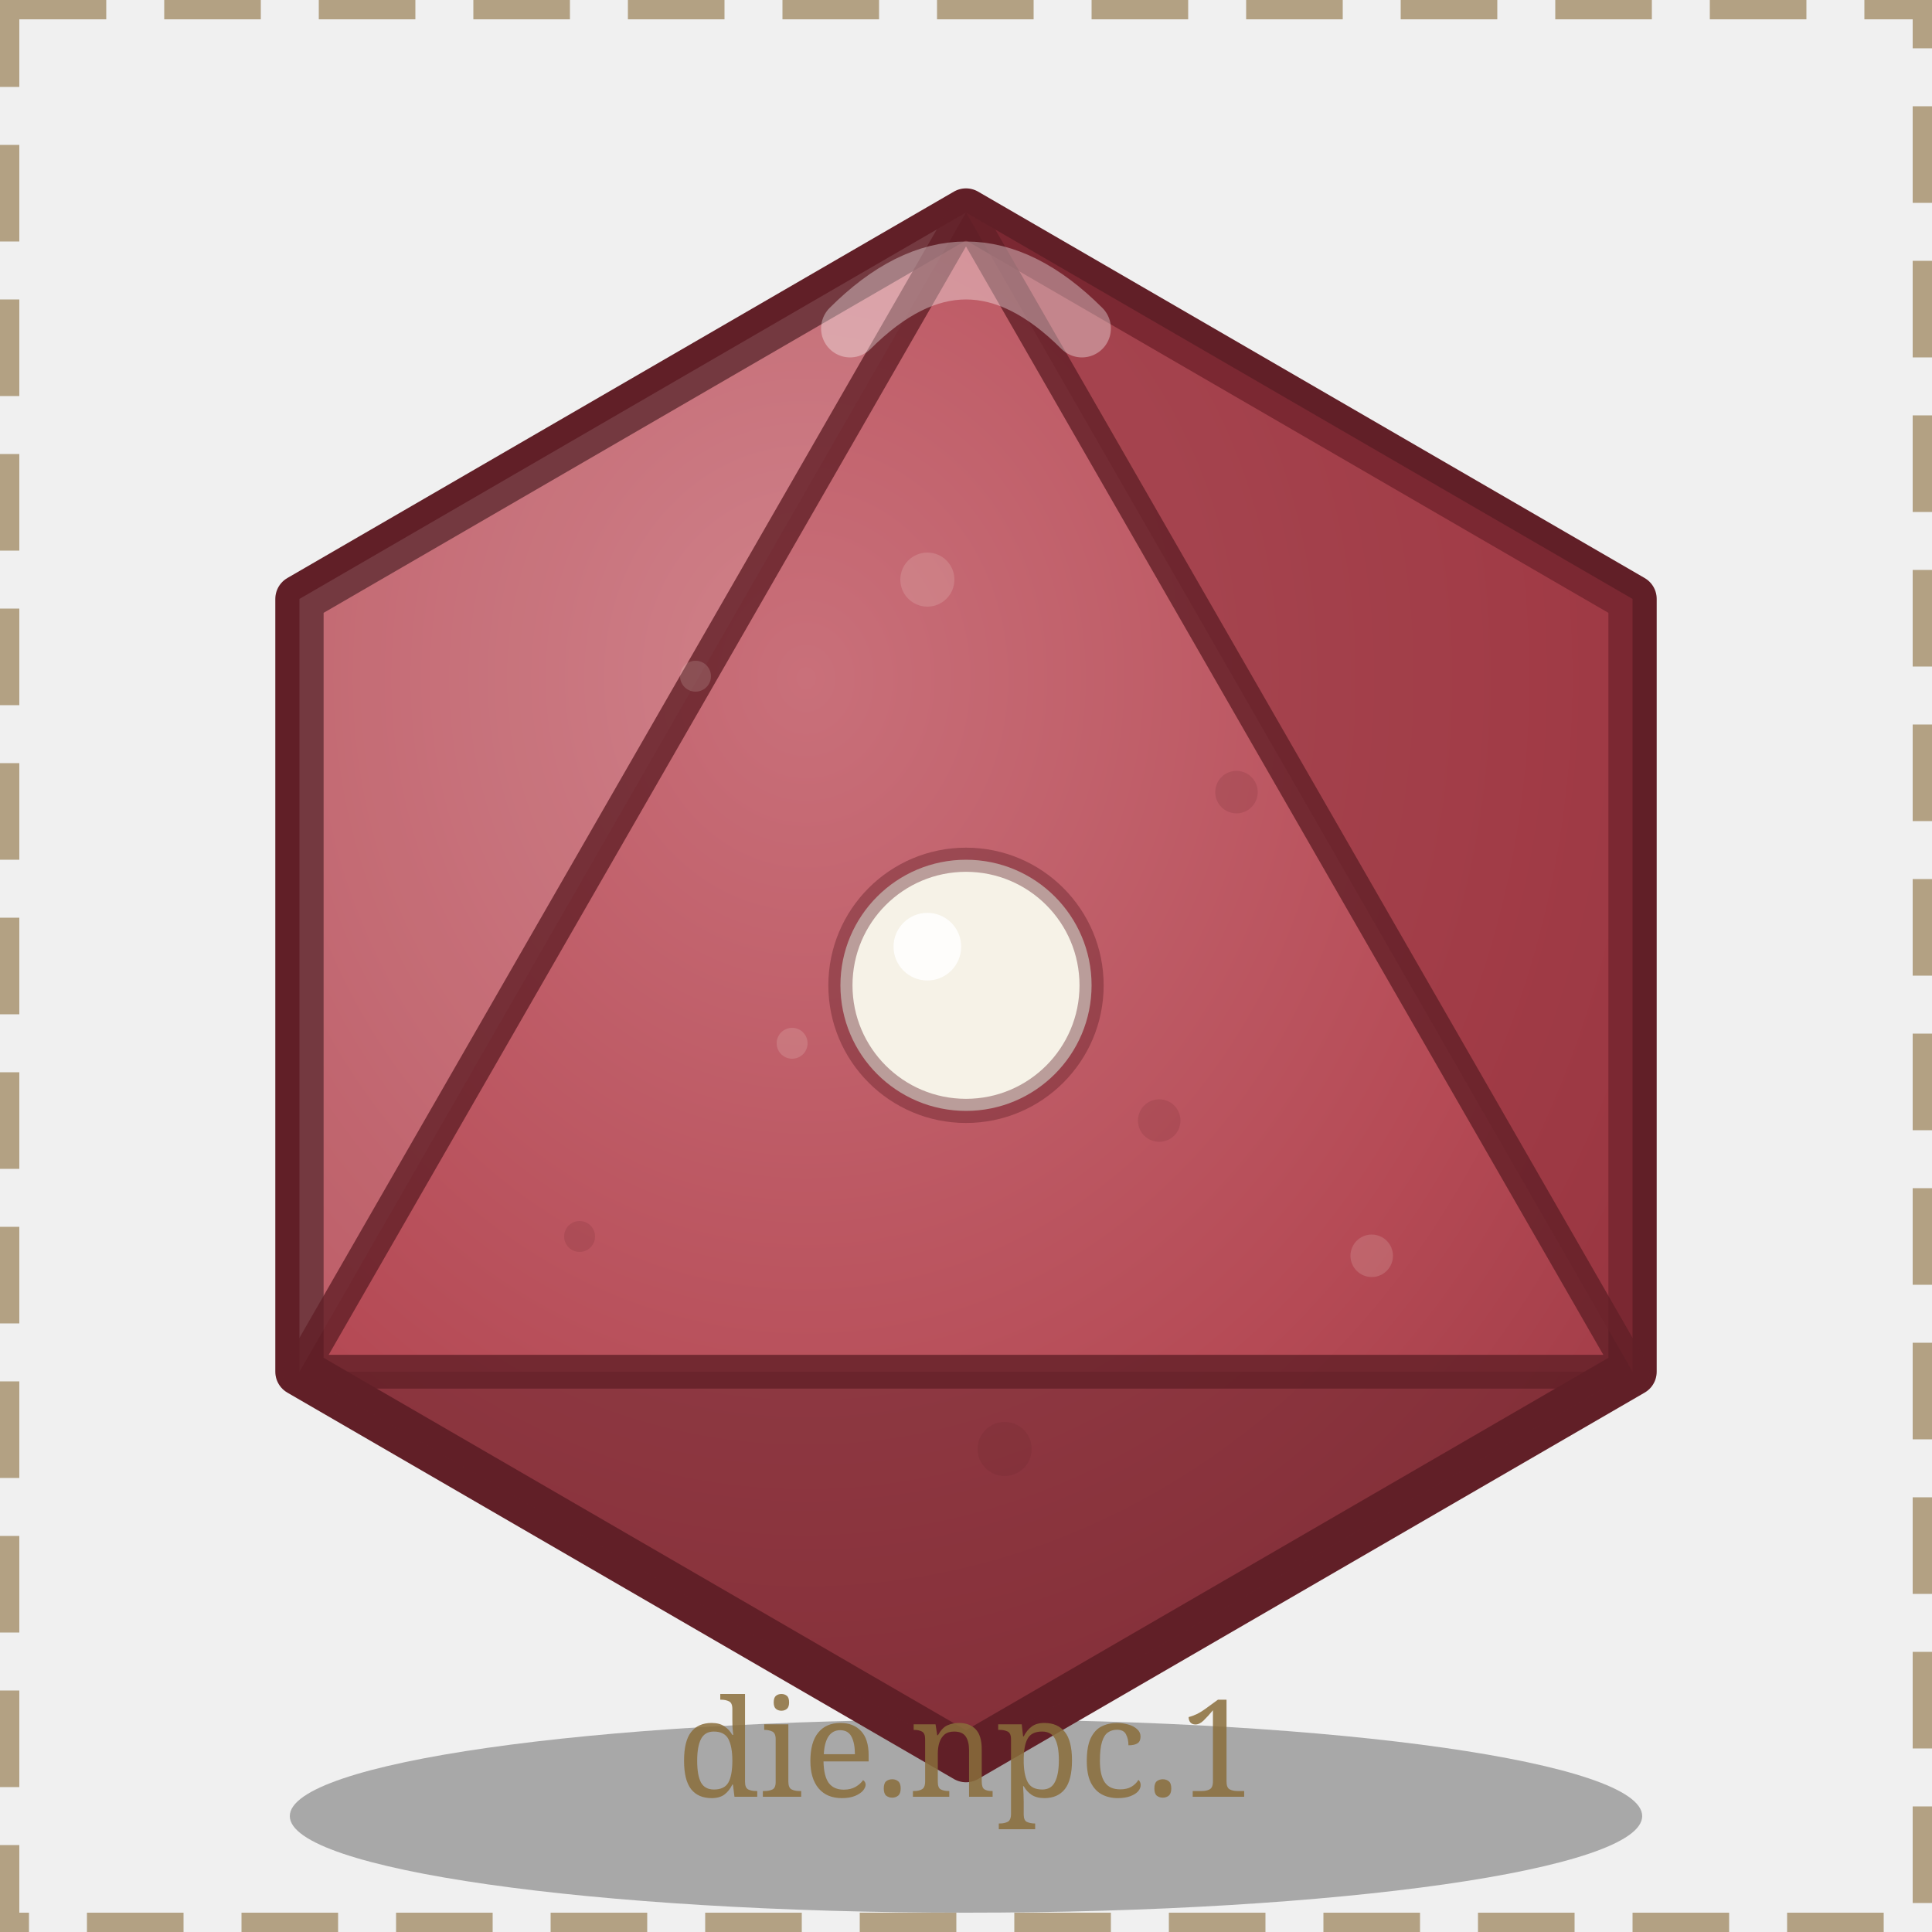
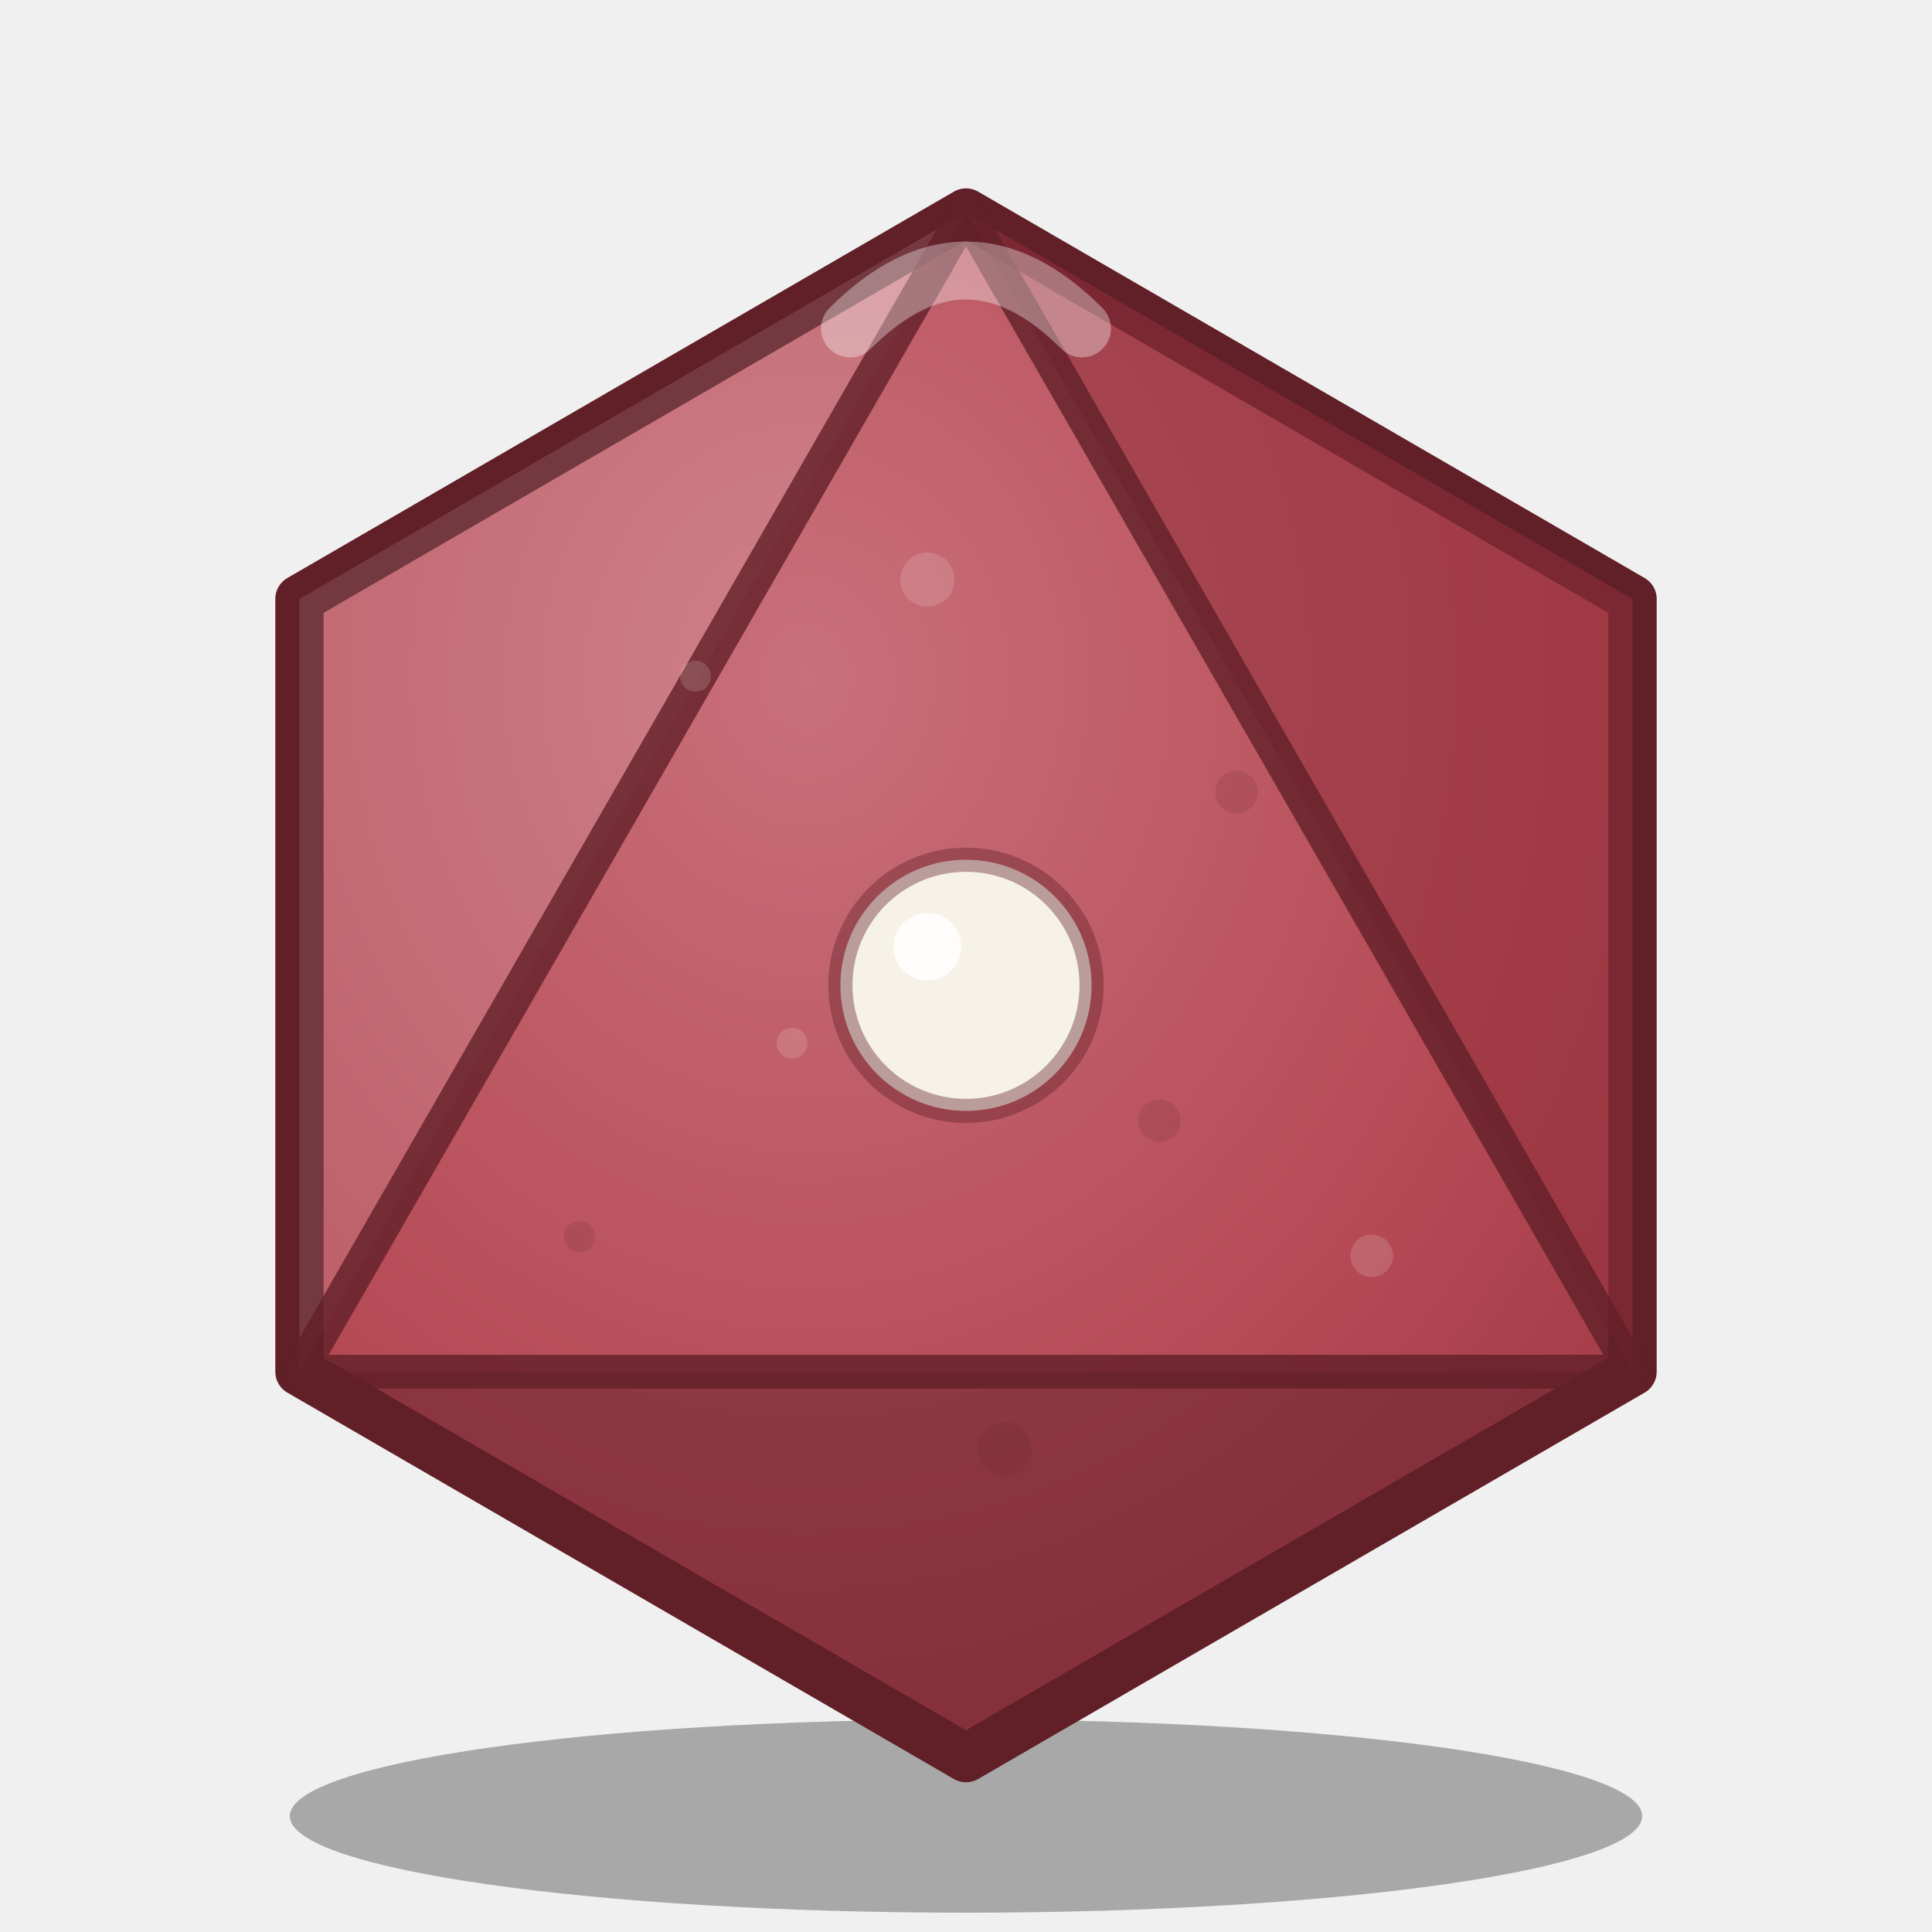
<svg xmlns="http://www.w3.org/2000/svg" viewBox="0 0 200 200">
  <defs>
    <radialGradient id="body" cx="0.38" cy="0.3" r="1">
      <stop offset="0%" stop-color="#c9707a" />
      <stop offset="55%" stop-color="#b54a55" />
      <stop offset="100%" stop-color="#8f2f3a" />
    </radialGradient>
  </defs>
  <ellipse cx="100" cy="188" rx="70" ry="10" fill="#000000" opacity="0.3" />
  <path d="M 100 22 L 169 62 L 169 142 L 100 182 L 31 142 L 31 62 Z" fill="url(#body)" stroke="#611f27" stroke-width="5" stroke-linejoin="round" />
  <path d="M 100 22 L 31 62 L 31 142 Z" fill="#ffffff" opacity="0.12" />
  <path d="M 100 22 L 169 62 L 169 142 Z" fill="#8f2f3a" opacity="0.55" />
  <path d="M 31 142 L 100 182 L 169 142 Z" fill="#611f27" opacity="0.5" />
  <path d="M 100 22 L 169 142 L 31 142 Z" fill="none" stroke="#611f27" stroke-width="3.5" opacity="0.8" stroke-linejoin="round" />
  <path d="M 88 34 Q 100 22 112 34" stroke="#ffffff" stroke-width="6" opacity="0.35" fill="none" stroke-linecap="round" />
  <circle cx="72" cy="70" r="1.6" fill="#f6f2e7" opacity="0.16" />
  <circle cx="128" cy="82" r="2.2" fill="#611f27" opacity="0.16" />
  <circle cx="96" cy="60" r="2.8" fill="#f6f2e7" opacity="0.16" />
  <circle cx="60" cy="128" r="1.6" fill="#611f27" opacity="0.16" />
  <circle cx="142" cy="130" r="2.2" fill="#f6f2e7" opacity="0.16" />
  <circle cx="104" cy="150" r="2.8" fill="#611f27" opacity="0.16" />
  <circle cx="82" cy="108" r="1.6" fill="#f6f2e7" opacity="0.16" />
  <circle cx="120" cy="116" r="2.2" fill="#611f27" opacity="0.16" />
  <circle cx="100" cy="102" r="13" fill="#f6f2e7" />
  <circle cx="100" cy="102" r="13" fill="none" stroke="#611f27" stroke-opacity="0.4" stroke-width="2.5" />
  <circle cx="96" cy="98" r="3.5" fill="#ffffff" opacity="0.85" />
-   <rect x="1" y="1" width="198" height="198" fill="none" stroke="#8a6d3b" stroke-width="2" stroke-dasharray="10 6" opacity="0.6" />
-   <text x="100" y="186" text-anchor="middle" font-family="Georgia, serif" font-size="14" fill="#8a6d3b" opacity="0.85">die.npc.1</text>
</svg>
